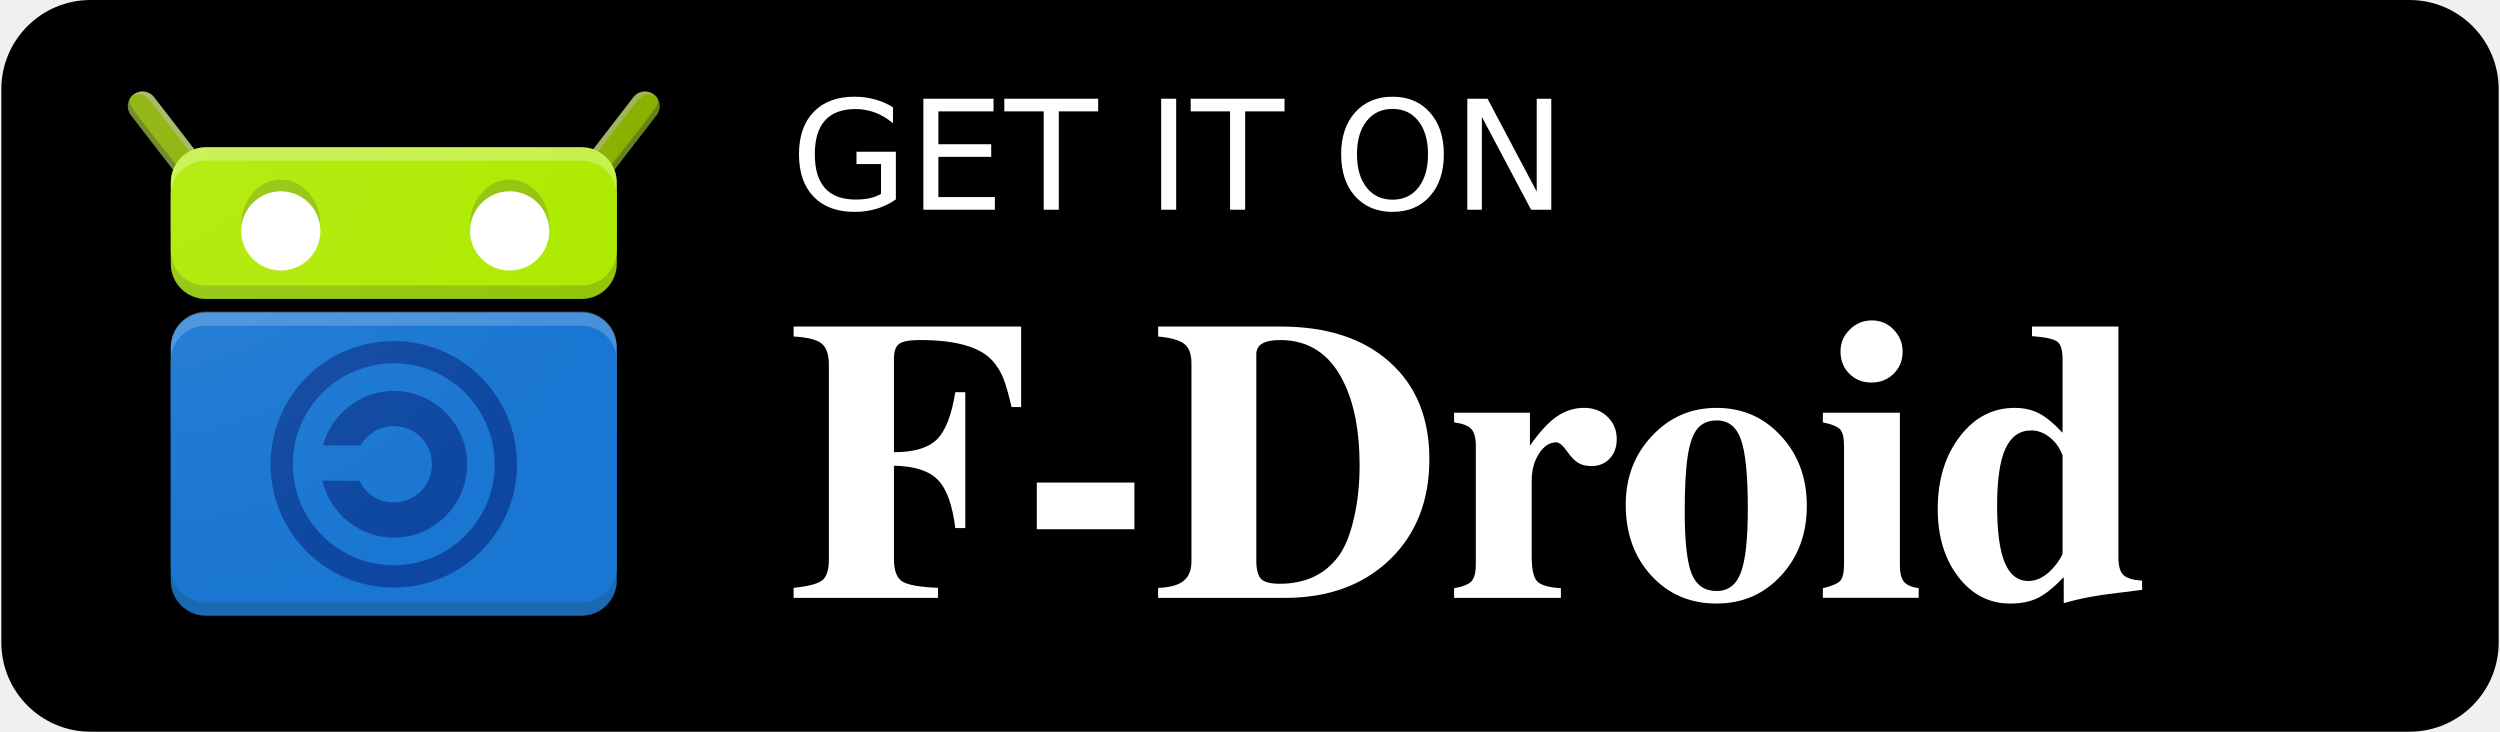
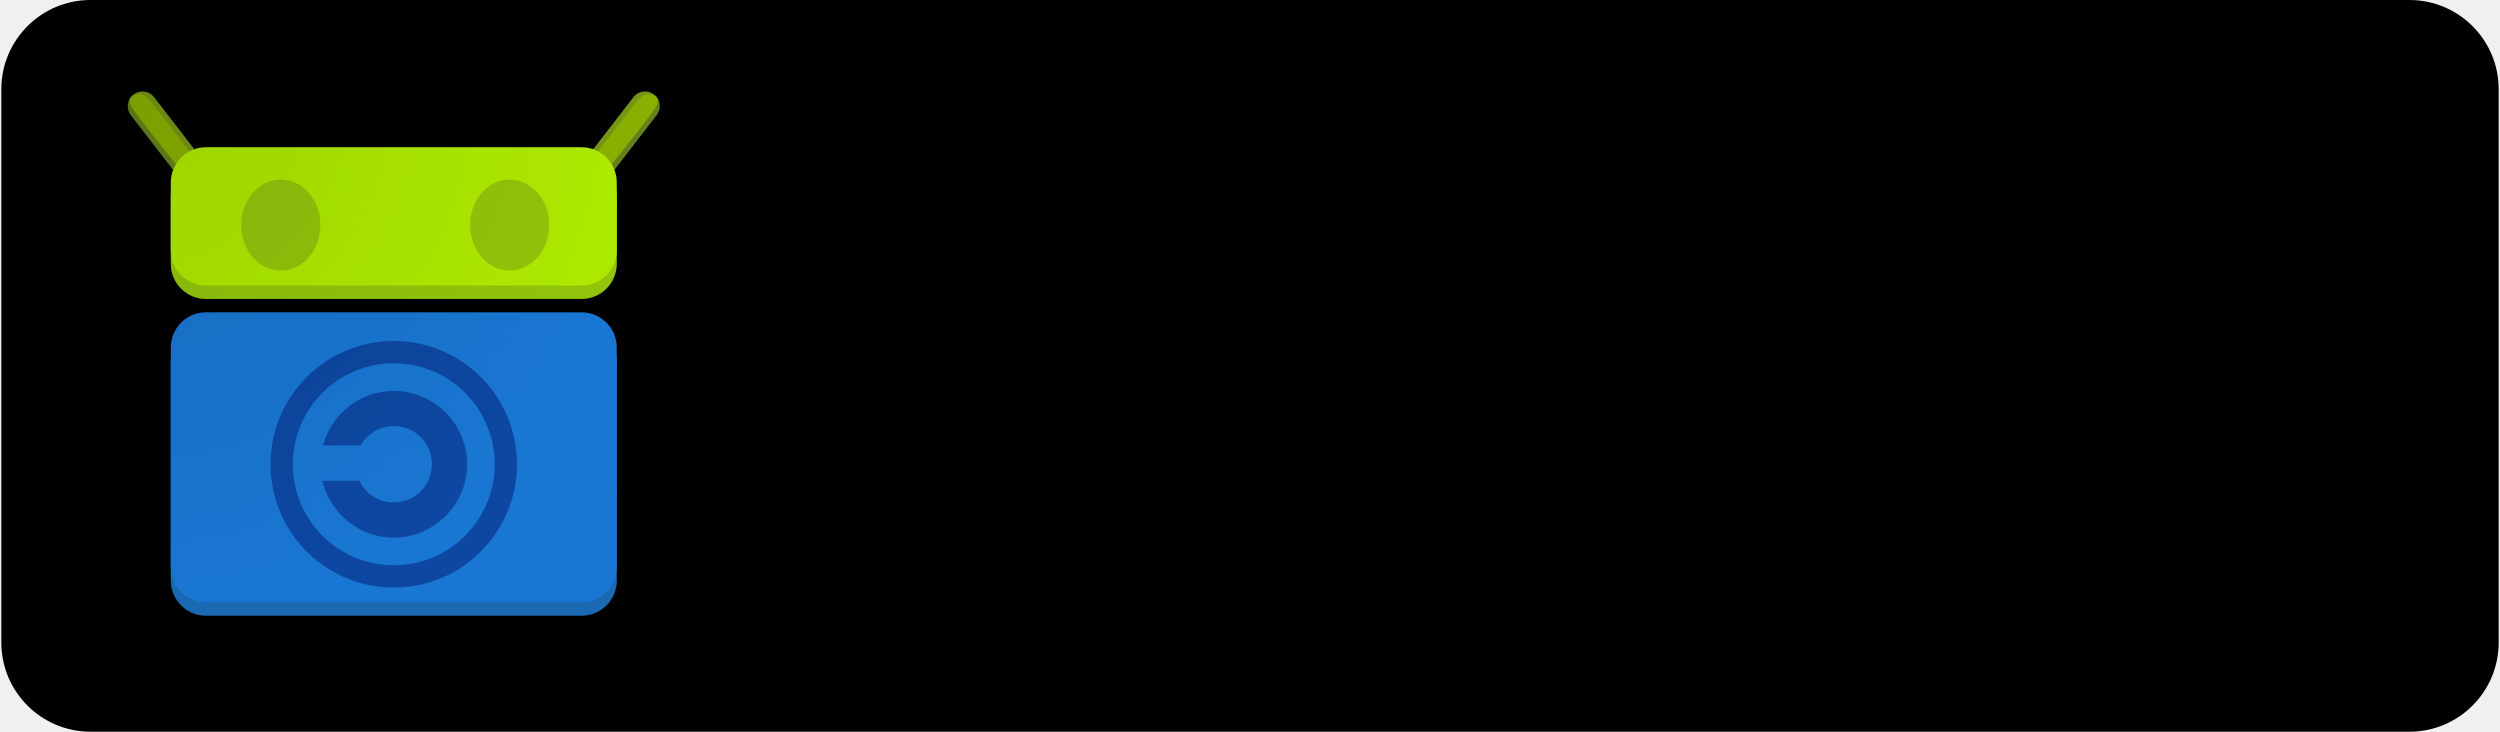
<svg xmlns="http://www.w3.org/2000/svg" width="164px" height="48px" viewBox="0 0 157 46" version="1.1">
  <defs>
    <radialGradient cx="0.555%" cy="0.456%" fx="0.555%" fy="0.456%" r="99.55%" gradientTransform="translate(0.005553,0.004562),scale(0.985441,1),rotate(90),translate(-0.005553,-0.004562)" id="radialGradient-1">
-       <stop stop-color="#FFFFFF" stop-opacity="0.098" offset="0%" />
-       <stop stop-color="#FFFFFF" stop-opacity="0" offset="100%" />
+       <stop stop-color="#000000FFF" stop-opacity="0.098" offset="0%" />
+       <stop stop-color="#000000FFF" stop-opacity="0" offset="100%" />
    </radialGradient>
  </defs>
  <g id="Page-1" stroke="none" stroke-width="1" fill="none" fill-rule="evenodd">
    <g id="F-Droid-badge">
      <rect id="Rectangle-path" fill="#000000" fill-rule="nonzero" x="0" y="0" width="157" height="46" rx="5.61" />
-       <g id="Group" transform="translate(49.62321, 5.890244)" fill="#FFFFFF" fill-rule="nonzero">
+       <g id="Group" transform="translate(49.62321, 5.890244)" fill="#000000FFF" fill-rule="nonzero">
        <path d="M5.68,6.299 L5.68,4.424 L4.138,4.424 L4.138,3.649 L6.614,3.649 L6.614,6.645 C6.25,6.903 5.848,7.099 5.409,7.233 C4.97,7.364 4.501,7.43 4.003,7.43 C2.913,7.43 2.06,7.112 1.443,6.476 C0.829,5.838 0.523,4.95 0.523,3.812 C0.523,2.672 0.829,1.784 1.443,1.148 C2.06,0.51 2.913,0.19 4.003,0.19 C4.458,0.19 4.889,0.246 5.297,0.358 C5.708,0.471 6.086,0.636 6.432,0.854 L6.432,1.859 C6.083,1.563 5.713,1.34 5.32,1.19 C4.928,1.041 4.515,0.966 4.082,0.966 C3.229,0.966 2.587,1.204 2.158,1.681 C1.731,2.158 1.518,2.868 1.518,3.812 C1.518,4.753 1.731,5.462 2.158,5.939 C2.587,6.416 3.229,6.654 4.082,6.654 C4.416,6.654 4.713,6.626 4.975,6.57 C5.236,6.511 5.471,6.42 5.68,6.299 L5.68,6.299 Z" id="Shape" />
        <polygon id="Shape" points="8.343 0.316 12.753 0.316 12.753 1.111 9.287 1.111 9.287 3.177 12.608 3.177 12.608 3.971 9.287 3.971 9.287 6.5 12.837 6.5 12.837 7.294 8.343 7.294 8.343 0.316" />
        <polygon id="Shape" points="13.432 0.316 19.332 0.316 19.332 1.111 16.856 1.111 16.856 7.294 15.908 7.294 15.908 1.111 13.432 1.111 13.432 0.316" />
        <polygon id="Shape" points="23.292 0.316 24.236 0.316 24.236 7.294 23.292 7.294" />
        <polygon id="Shape" points="25.148 0.316 31.048 0.316 31.048 1.111 28.572 1.111 28.572 7.294 27.624 7.294 27.624 1.111 25.148 1.111 25.148 0.316" />
        <path d="M37.84,0.956 C37.155,0.956 36.61,1.212 36.205,1.723 C35.803,2.234 35.602,2.93 35.602,3.812 C35.602,4.691 35.803,5.386 36.205,5.897 C36.61,6.408 37.155,6.663 37.84,6.663 C38.525,6.663 39.067,6.408 39.465,5.897 C39.867,5.386 40.068,4.691 40.068,3.812 C40.068,2.93 39.867,2.234 39.465,1.723 C39.067,1.212 38.525,0.957 37.839,0.957 L37.84,0.956 Z M37.84,0.19 C38.818,0.19 39.599,0.519 40.185,1.176 C40.77,1.83 41.063,2.709 41.063,3.812 C41.063,4.912 40.77,5.791 40.185,6.448 C39.599,7.102 38.818,7.429 37.84,7.429 C36.859,7.429 36.074,7.102 35.485,6.448 C34.9,5.794 34.607,4.915 34.607,3.812 C34.607,2.709 34.9,1.83 35.485,1.176 C36.074,0.519 36.859,0.19 37.84,0.19 Z" id="Shape" />
        <polygon id="Shape" points="42.539 0.316 43.809 0.316 46.902 6.154 46.902 0.316 47.817 0.316 47.817 7.294 46.547 7.294 43.454 1.457 43.454 7.294 42.539 7.294" />
        <path d="M14.489,14.636 L14.489,19.702 L13.885,19.702 C13.704,18.905 13.532,18.301 13.368,17.89 C13.203,17.479 12.982,17.118 12.702,16.805 C11.93,15.926 10.398,15.486 8.107,15.486 C7.466,15.486 7.035,15.569 6.813,15.733 C6.6,15.889 6.493,16.201 6.493,16.67 L6.493,22.537 C7.749,22.537 8.649,22.27 9.191,21.736 C9.733,21.202 10.119,20.211 10.349,18.765 L10.977,18.765 L10.977,27.307 L10.349,27.307 C10.168,25.844 9.803,24.834 9.253,24.275 C8.702,23.708 7.782,23.412 6.493,23.387 L6.493,29.267 C6.493,29.965 6.665,30.43 7.01,30.66 C7.355,30.882 8.107,31.017 9.265,31.066 L9.265,31.695 L0.185,31.695 L0.185,31.066 C1.121,30.968 1.725,30.808 1.996,30.586 C2.267,30.364 2.402,29.924 2.402,29.267 L2.402,17.052 C2.402,16.402 2.25,15.955 1.947,15.708 C1.643,15.462 1.055,15.314 0.185,15.264 L0.185,14.636 L14.489,14.636 Z" id="Shape" />
        <polygon id="Shape" points="21.61 24.447 21.61 27.381 15.474 27.381 15.474 24.447" />
        <path d="M25.196,29.404 L25.196,16.954 C25.196,16.379 25.048,15.972 24.752,15.734 C24.456,15.495 23.906,15.339 23.101,15.265 L23.101,14.637 L30.789,14.637 C33.705,14.637 35.993,15.38 37.652,16.868 C39.319,18.347 40.153,20.385 40.153,22.982 C40.153,25.595 39.319,27.703 37.652,29.305 C35.984,30.899 33.791,31.696 31.073,31.696 L23.101,31.696 L23.101,31.068 C23.832,31.043 24.362,30.899 24.691,30.636 C25.027,30.373 25.196,29.962 25.196,29.404 L25.196,29.404 Z M29.274,16.375 L29.274,29.354 C29.274,29.921 29.376,30.307 29.582,30.513 C29.787,30.71 30.173,30.809 30.74,30.809 C32.35,30.809 33.586,30.229 34.448,29.071 C34.859,28.504 35.179,27.711 35.409,26.692 C35.648,25.673 35.767,24.563 35.767,23.364 C35.767,21.194 35.422,19.428 34.732,18.064 C33.878,16.346 32.555,15.487 30.765,15.487 C29.771,15.487 29.274,15.783 29.274,16.375 L29.274,16.375 Z" id="Shape" />
        <path d="M46.475,20.058 L46.475,22.128 C47.066,21.282 47.625,20.674 48.15,20.304 C48.684,19.934 49.263,19.75 49.888,19.75 C50.479,19.75 50.968,19.939 51.354,20.317 C51.74,20.686 51.933,21.155 51.933,21.722 C51.933,22.215 51.785,22.622 51.489,22.942 C51.194,23.254 50.812,23.41 50.343,23.41 C50.015,23.41 49.74,23.345 49.518,23.213 C49.296,23.082 49.066,22.848 48.828,22.511 C48.557,22.116 48.323,21.919 48.126,21.919 C47.707,21.919 47.345,22.157 47.042,22.634 C46.738,23.102 46.586,23.665 46.586,24.323 L46.586,29.093 C46.586,29.873 46.697,30.391 46.918,30.646 C47.148,30.892 47.649,31.04 48.421,31.09 L48.421,31.694 L41.707,31.694 L41.707,31.09 C42.265,30.991 42.631,30.843 42.803,30.646 C42.984,30.449 43.074,30.091 43.074,29.574 L43.074,22.153 C43.074,21.644 42.98,21.286 42.791,21.081 C42.61,20.875 42.249,20.736 41.707,20.662 L41.707,20.058 L46.475,20.058 L46.475,20.058 Z" id="Shape" />
        <path d="M58.202,19.752 C59.828,19.752 61.18,20.339 62.256,21.515 C63.34,22.681 63.882,24.148 63.882,25.915 C63.882,27.673 63.34,29.136 62.256,30.303 C61.18,31.47 59.828,32.053 58.202,32.053 C56.551,32.053 55.188,31.47 54.112,30.303 C53.036,29.136 52.498,27.649 52.498,25.841 C52.498,24.124 53.048,22.681 54.149,21.515 C55.249,20.339 56.6,19.752 58.202,19.752 L58.202,19.752 Z M58.227,20.541 C57.693,20.541 57.282,20.717 56.995,21.071 C56.716,21.416 56.514,21.995 56.391,22.809 C56.268,23.622 56.206,24.785 56.206,26.297 C56.206,28.146 56.35,29.436 56.637,30.168 C56.933,30.899 57.455,31.265 58.202,31.265 C58.933,31.265 59.442,30.883 59.73,30.118 C60.026,29.354 60.173,28.002 60.173,26.063 C60.173,23.992 60.03,22.554 59.742,21.749 C59.463,20.944 58.958,20.541 58.227,20.541 L58.227,20.541 Z" id="Shape" />
        <path d="M69.733,20.058 L69.733,29.647 C69.733,30.124 69.819,30.469 69.992,30.683 C70.164,30.888 70.472,31.024 70.916,31.089 L70.916,31.693 L64.891,31.693 L64.891,31.089 C65.466,30.95 65.832,30.794 65.988,30.621 C66.144,30.44 66.222,30.091 66.222,29.573 L66.222,22.153 C66.222,21.635 66.14,21.286 65.976,21.105 C65.811,20.924 65.45,20.777 64.891,20.662 L64.891,20.058 L69.733,20.058 L69.733,20.058 Z M66.579,14.831 C66.965,14.445 67.429,14.252 67.971,14.252 C68.514,14.252 68.969,14.445 69.339,14.831 C69.717,15.218 69.906,15.682 69.906,16.224 C69.906,16.775 69.717,17.235 69.339,17.605 C68.969,17.975 68.505,18.159 67.947,18.159 C67.388,18.159 66.924,17.975 66.555,17.605 C66.185,17.235 66,16.767 66,16.2 C66,15.665 66.193,15.209 66.579,14.831 Z" id="Shape" />
        <path d="M80.034,32.029 L80.034,30.39 C79.442,31.014 78.904,31.45 78.42,31.696 C77.935,31.934 77.356,32.054 76.682,32.054 C75.36,32.054 74.268,31.495 73.405,30.377 C72.543,29.251 72.112,27.83 72.112,26.112 C72.112,24.288 72.572,22.772 73.492,21.564 C74.412,20.356 75.566,19.752 76.954,19.752 C77.529,19.752 78.038,19.867 78.481,20.097 C78.925,20.327 79.418,20.734 79.96,21.317 L79.96,16.695 C79.96,16.12 79.849,15.75 79.627,15.586 C79.414,15.422 78.884,15.307 78.038,15.241 L78.038,14.637 L83.471,14.637 L83.471,29.145 C83.471,29.679 83.574,30.049 83.779,30.254 C83.993,30.46 84.387,30.579 84.962,30.612 L84.962,31.191 L83.397,31.388 C82.173,31.52 81.052,31.733 80.034,32.029 L80.034,32.029 Z M79.96,28.873 L79.96,22.735 C79.779,22.258 79.508,21.88 79.146,21.601 C78.793,21.313 78.407,21.17 77.988,21.17 C77.257,21.17 76.715,21.556 76.362,22.328 C76.017,23.092 75.845,24.288 75.845,25.915 C75.845,27.517 76.005,28.705 76.325,29.477 C76.645,30.25 77.142,30.636 77.816,30.636 C78.374,30.636 78.904,30.348 79.405,29.773 C79.553,29.609 79.68,29.436 79.787,29.255 C79.902,29.075 79.96,28.947 79.96,28.873 L79.96,28.873 Z" id="Shape" />
      </g>
      <path d="M40.467,6.675 L37.332,10.734" id="Shape" stroke="#769616" stroke-width="1.845" fill="#8AB000" fill-rule="nonzero" stroke-linecap="round" />
-       <path d="M40.453,5.75 C40.787,5.759 41.015,5.89 41.176,6.081 C39.681,7.859 39.429,8.142 37.388,10.673 C36.635,11.647 35.852,11.144 36.604,10.17 L39.74,6.11 C39.908,5.885 40.171,5.757 40.453,5.75 L40.453,5.75 Z" id="Shape" fill-opacity="0.298" fill="#FFFFFF" fill-rule="nonzero" />
+       <path d="M40.453,5.75 C40.787,5.759 41.015,5.89 41.176,6.081 C39.681,7.859 39.429,8.142 37.388,10.673 C36.635,11.647 35.852,11.144 36.604,10.17 L39.74,6.11 C39.908,5.885 40.171,5.757 40.453,5.75 L40.453,5.75 Z" id="Shape" fill-opacity="0.298" fill="#000000FFF" fill-rule="nonzero" />
      <path d="M41.182,6.09 C41.273,6.199 41.596,6.684 41.198,7.239 L38.063,11.299 C37.311,12.272 37.214,10.847 37.214,10.847 C37.214,10.847 39.97,7.518 41.182,6.09 L41.182,6.09 Z" id="Shape" fill-opacity="0.2" fill="#263238" fill-rule="nonzero" />
      <path d="M40.655,5.923 C40.978,5.923 41.363,6.028 41.263,6.513 C41.186,6.883 37.824,10.996 37.824,10.996 C37.072,11.97 35.984,11.496 36.737,10.522 L39.861,6.483 C40.053,6.269 40.31,5.934 40.655,5.923 L40.655,5.923 Z" id="Shape" fill="#8AB000" fill-rule="nonzero" />
      <path d="M8.875,6.675 L12.011,10.734" id="Shape" stroke="#769616" stroke-width="1.845" fill="#8AB000" fill-rule="nonzero" stroke-linecap="round" />
-       <path d="M8.891,5.75 C8.557,5.759 8.329,5.89 8.168,6.081 C9.663,7.859 9.915,8.142 11.956,10.673 C12.709,11.647 13.492,11.144 12.74,10.17 L9.604,6.111 C9.436,5.885 9.173,5.758 8.891,5.75 L8.891,5.75 Z" id="Shape" fill-opacity="0.298" fill="#FFFFFF" fill-rule="nonzero" />
+       <path d="M8.891,5.75 C8.557,5.759 8.329,5.89 8.168,6.081 C9.663,7.859 9.915,8.142 11.956,10.673 C12.709,11.647 13.492,11.144 12.74,10.17 L9.604,6.111 C9.436,5.885 9.173,5.758 8.891,5.75 L8.891,5.75 Z" id="Shape" fill-opacity="0.298" fill="#000000FFF" fill-rule="nonzero" />
      <path d="M8.161,6.09 C8.07,6.199 7.747,6.684 8.145,7.239 L11.28,11.299 C12.033,12.272 12.129,10.847 12.129,10.847 C12.129,10.847 9.374,7.518 8.161,6.09 L8.161,6.09 Z" id="Shape" fill-opacity="0.2" fill="#263238" fill-rule="nonzero" />
      <path d="M8.69,5.923 C8.366,5.923 7.981,6.028 8.082,6.513 C8.158,6.883 11.52,10.996 11.52,10.996 C12.272,11.97 13.36,11.496 12.608,10.522 L9.484,6.483 C9.292,6.269 9.034,5.934 8.69,5.923 L8.69,5.923 Z" id="Shape" fill="#8AB000" fill-rule="nonzero" />
      <rect id="Rectangle-path" fill="#AEEA00" fill-rule="nonzero" x="10.654" y="9.256" width="28.036" height="9.537" rx="2.214" />
      <rect id="Rectangle-path" fill-opacity="0.2" fill="#263238" fill-rule="nonzero" x="10.654" y="11.411" width="28.036" height="7.381" rx="2.214" />
-       <rect id="Rectangle-path" fill-opacity="0.298" fill="#FFFFFF" fill-rule="nonzero" x="10.654" y="9.258" width="28.036" height="7.381" rx="2.214" />
+       <rect id="Rectangle-path" fill-opacity="0.298" fill="#000000FFF" fill-rule="nonzero" x="10.654" y="9.258" width="28.036" height="7.381" rx="2.214" />
      <rect id="Rectangle-path" fill="#AEEA00" fill-rule="nonzero" x="10.654" y="10.098" width="28.036" height="7.854" rx="2.214" />
      <rect id="Rectangle-path" fill="#1976D2" fill-rule="nonzero" x="10.654" y="19.634" width="28.036" height="19.073" rx="2.214" />
      <rect id="Rectangle-path" fill-opacity="0.2" fill="#263238" fill-rule="nonzero" x="10.654" y="29.112" width="28.036" height="9.595" rx="2.214" />
-       <rect id="Rectangle-path" fill-opacity="0.2" fill="#FFFFFF" fill-rule="nonzero" x="10.654" y="19.575" width="28.036" height="9.595" rx="2.214" />
+       <rect id="Rectangle-path" fill-opacity="0.2" fill="#000000FFF" fill-rule="nonzero" x="10.654" y="19.575" width="28.036" height="9.595" rx="2.214" />
      <rect id="Rectangle-path" fill="#1976D2" fill-rule="nonzero" x="10.654" y="20.476" width="28.036" height="17.39" rx="2.214" />
      <path d="M24.671,24.574 C22.546,24.574 20.747,26.038 20.22,28.006 L22.591,28.006 C23,27.279 23.767,26.788 24.671,26.788 C26.009,26.788 27.069,27.849 27.069,29.187 C27.069,30.525 26.009,31.586 24.671,31.586 C23.707,31.586 22.892,31.03 22.51,30.221 L20.183,30.221 C20.657,32.262 22.493,33.8 24.672,33.8 C27.205,33.8 29.283,31.722 29.283,29.187 C29.283,26.652 27.205,24.574 24.672,24.574 L24.671,24.574 Z" id="Shape" fill="#0D47A1" fill-rule="nonzero" />
      <ellipse id="Oval" stroke="#0D47A1" stroke-width="1.402" stroke-linecap="round" cx="24.671" cy="29.188" rx="7.046" ry="7.049" />
      <ellipse id="Oval" fill-opacity="0.2" fill="#263238" fill-rule="nonzero" cx="17.57" cy="14.148" rx="2.49" ry="2.86" />
-       <ellipse id="Oval" fill="#FFFFFF" fill-rule="nonzero" cx="17.57" cy="14.517" rx="2.49" ry="2.491" />
+       <ellipse id="Oval" fill="#000000FFF" fill-rule="nonzero" cx="17.57" cy="14.517" rx="2.49" ry="2.491" />
      <ellipse id="Oval" fill-opacity="0.2" fill="#263238" fill-rule="nonzero" cx="31.958" cy="14.148" rx="2.49" ry="2.86" />
-       <ellipse id="Oval" fill="#FFFFFF" fill-rule="nonzero" cx="31.958" cy="14.517" rx="2.49" ry="2.491" />
+       <ellipse id="Oval" fill="#000000FFF" fill-rule="nonzero" cx="31.958" cy="14.517" rx="2.49" ry="2.491" />
      <path d="M8.892,5.742 C8.533,5.733 8.202,5.932 8.042,6.253 C7.882,6.574 7.922,6.958 8.145,7.239 L10.801,10.678 C10.708,10.925 10.654,11.191 10.654,11.471 L10.654,16.579 C10.654,17.805 11.641,18.793 12.867,18.793 L36.476,18.793 C37.702,18.793 38.689,17.805 38.689,16.579 L38.689,11.471 C38.689,11.19 38.636,10.924 38.542,10.678 L41.198,7.239 C41.414,6.967 41.459,6.598 41.315,6.282 C41.171,5.966 40.862,5.758 40.515,5.743 C40.212,5.73 39.921,5.867 39.738,6.111 L37.211,9.383 C36.984,9.301 36.738,9.255 36.48,9.255 L12.871,9.255 C12.612,9.255 12.366,9.301 12.136,9.381 L9.607,6.109 C9.438,5.884 9.175,5.749 8.894,5.741 L8.892,5.742 Z M12.867,19.634 C11.641,19.634 10.654,20.622 10.654,21.848 L10.654,36.493 C10.654,37.72 11.641,38.707 12.867,38.707 L36.476,38.707 C37.702,38.707 38.689,37.72 38.689,36.493 L38.689,21.848 C38.692,20.623 37.705,19.636 36.48,19.636 L12.871,19.636 L12.867,19.634 Z" id="Shape" fill="url(#radialGradient-1)" fill-rule="nonzero" />
    </g>
  </g>
</svg>
